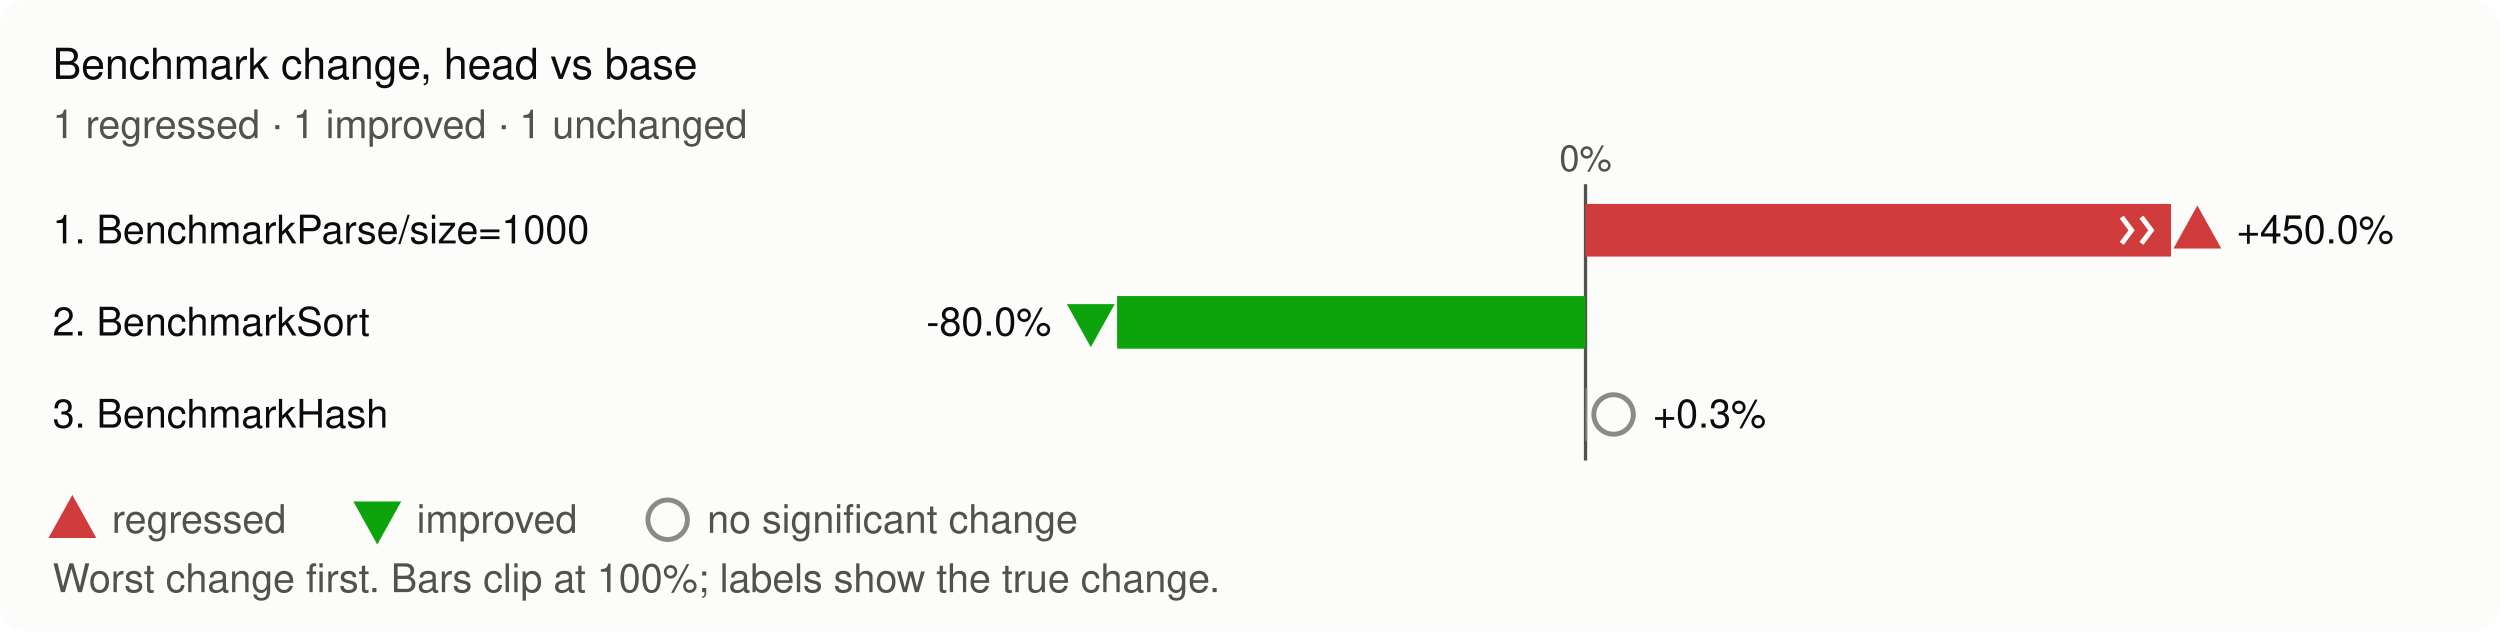
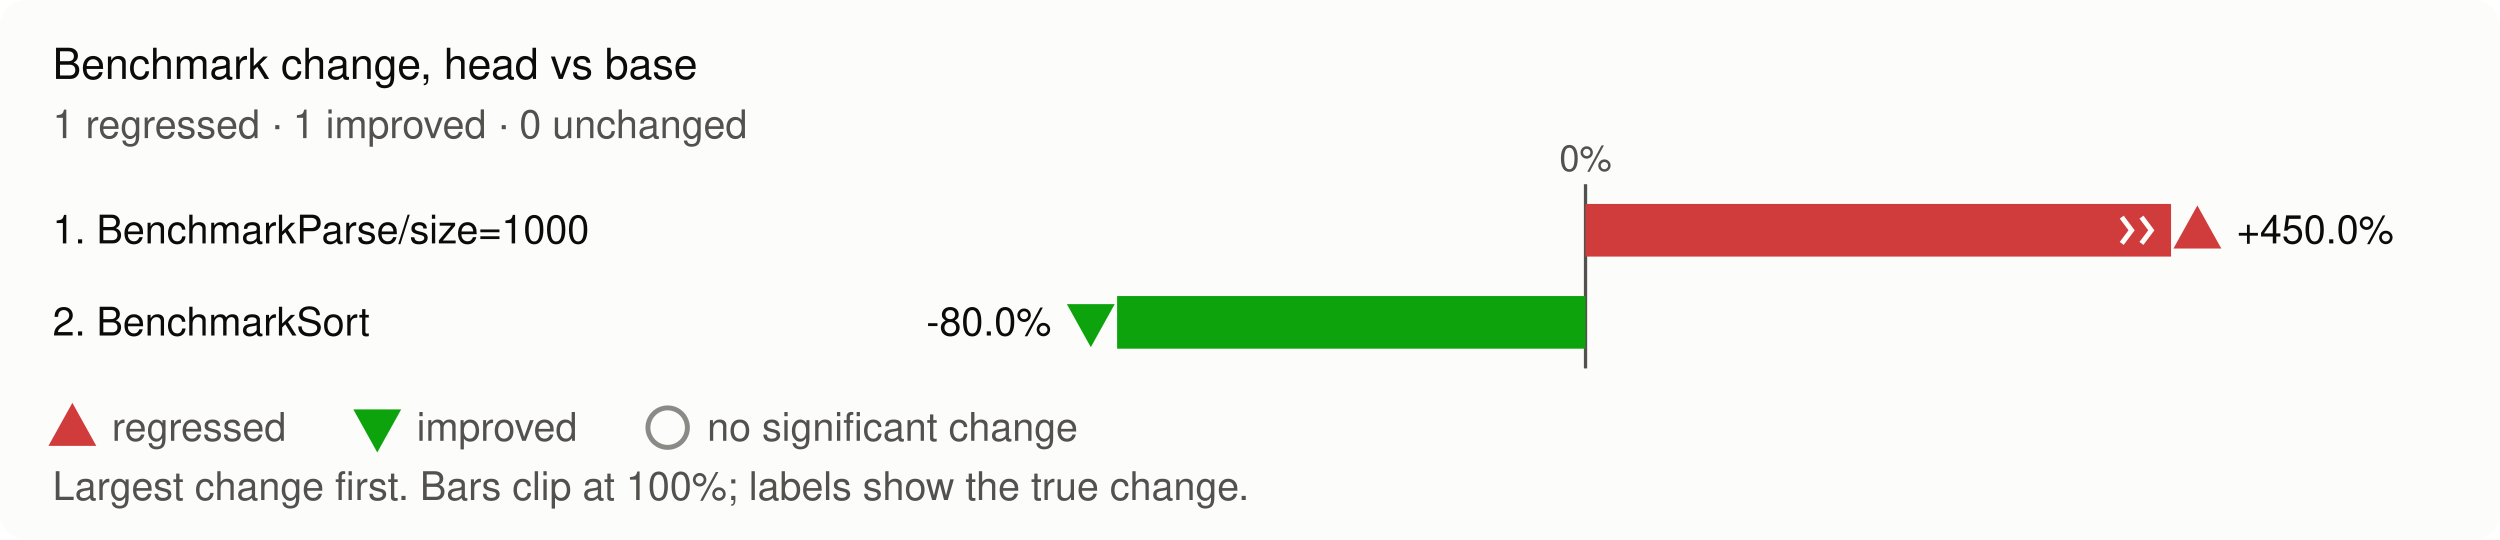
- <svg xmlns="http://www.w3.org/2000/svg" width="760" height="192" viewBox="0 0 760 192" role="img" aria-labelledby="t d" font-family="Helvetica, Arial, sans-serif">
-   <rect x="0" y="0" width="760" height="192" rx="8" fill="#fcfcfb" />
+ <svg xmlns="http://www.w3.org/2000/svg" width="760" height="164" viewBox="0 0 760 164" role="img" aria-labelledby="t d" font-family="Helvetica, Arial, sans-serif">
+   <rect x="0" y="0" width="760" height="164" rx="8" fill="#fcfcfb" />
  <text x="16" y="24" text-anchor="start" font-size="13" fill="#0b0b0b">Benchmark change, head vs base</text>
-   <text x="16" y="42" text-anchor="start" font-size="12" fill="#52514e">1 regressed · 1 improved · 1 unchanged</text>
+   <text x="16" y="42" text-anchor="start" font-size="12" fill="#52514e">1 regressed · 1 improved · 0 unchanged</text>
  <text x="482" y="52" text-anchor="middle" font-size="11" fill="#52514e">0%</text>
-   <line x1="482" y1="56" x2="482" y2="140" stroke="#52514e" stroke-width="1" />
+   <line x1="482" y1="56" x2="482" y2="112" stroke="#52514e" stroke-width="1" />
  <g>
    <text x="16" y="74" text-anchor="start" font-size="12" fill="#0b0b0b">1. BenchmarkParse/size=1000</text>
    <rect x="482" y="62" width="178" height="16" rx="0" fill="#d03b3b" />
    <path d="M645 66L648 70L645 74M651 66L654 70L651 74" fill="none" stroke="#fcfcfb" stroke-width="1.5" />
    <path d="M668 64L674 74.8L662 74.8Z" fill="#d03b3b" stroke="#d03b3b" stroke-width="1.5" />
    <text x="680" y="74" text-anchor="start" font-size="12" fill="#0b0b0b">+450.0%</text>
  </g>
  <g>
    <text x="16" y="102" text-anchor="start" font-size="12" fill="#0b0b0b">2. BenchmarkSort</text>
    <rect x="339.6" y="90" width="142.4" height="16" rx="0" fill="#0ca30c" />
    <path d="M331.6 104L337.6 93.2L325.6 93.2Z" fill="#0ca30c" stroke="#0ca30c" stroke-width="1.5" />
    <text x="319.6" y="102" text-anchor="end" font-size="12" fill="#0b0b0b">-80.0%</text>
  </g>
-   <g>
-     <text x="16" y="130" text-anchor="start" font-size="12" fill="#0b0b0b">3. BenchmarkHash</text>
-     <rect x="482" y="118" width="0.53" height="16" rx="0" fill="#8a8a86" />
-     <path d="M484.53 126A6 6 0 1 0 496.53 126A6 6 0 1 0 484.53 126Z" fill="none" stroke="#8a8a86" stroke-width="1.5" />
-     <text x="502.53" y="130" text-anchor="start" font-size="12" fill="#0b0b0b">+0.3%</text>
-   </g>
-   <path d="M22 152L28 162.8L16 162.8Z" fill="#d03b3b" stroke="#d03b3b" stroke-width="1.5" />
-   <text x="34" y="162" text-anchor="start" font-size="12" fill="#52514e">regressed</text>
-   <path d="M114.69 164L120.69 153.2L108.69 153.2Z" fill="#0ca30c" stroke="#0ca30c" stroke-width="1.5" />
-   <text x="126.69" y="162" text-anchor="start" font-size="12" fill="#52514e">improved</text>
-   <path d="M196.97 158A6 6 0 1 0 208.97 158A6 6 0 1 0 196.97 158Z" fill="none" stroke="#8a8a86" stroke-width="1.5" />
-   <text x="214.97" y="162" text-anchor="start" font-size="12" fill="#52514e">no significant change</text>
-   <text x="16" y="180" text-anchor="start" font-size="12" fill="#52514e">Worst change first. Bars clip at 100%; labels show the true change.</text>
+   <path d="M22 124L28 134.8L16 134.8Z" fill="#d03b3b" stroke="#d03b3b" stroke-width="1.5" />
+   <text x="34" y="134" text-anchor="start" font-size="12" fill="#52514e">regressed</text>
+   <path d="M114.69 136L120.69 125.2L108.69 125.2Z" fill="#0ca30c" stroke="#0ca30c" stroke-width="1.5" />
+   <text x="126.69" y="134" text-anchor="start" font-size="12" fill="#52514e">improved</text>
+   <path d="M196.97 130A6 6 0 1 0 208.97 130A6 6 0 1 0 196.97 130Z" fill="none" stroke="#8a8a86" stroke-width="1.5" />
+   <text x="214.97" y="134" text-anchor="start" font-size="12" fill="#52514e">no significant change</text>
+   <text x="16" y="152" text-anchor="start" font-size="12" fill="#52514e">Largest change first. Bars clip at 100%; labels show the true change.</text>
</svg>
